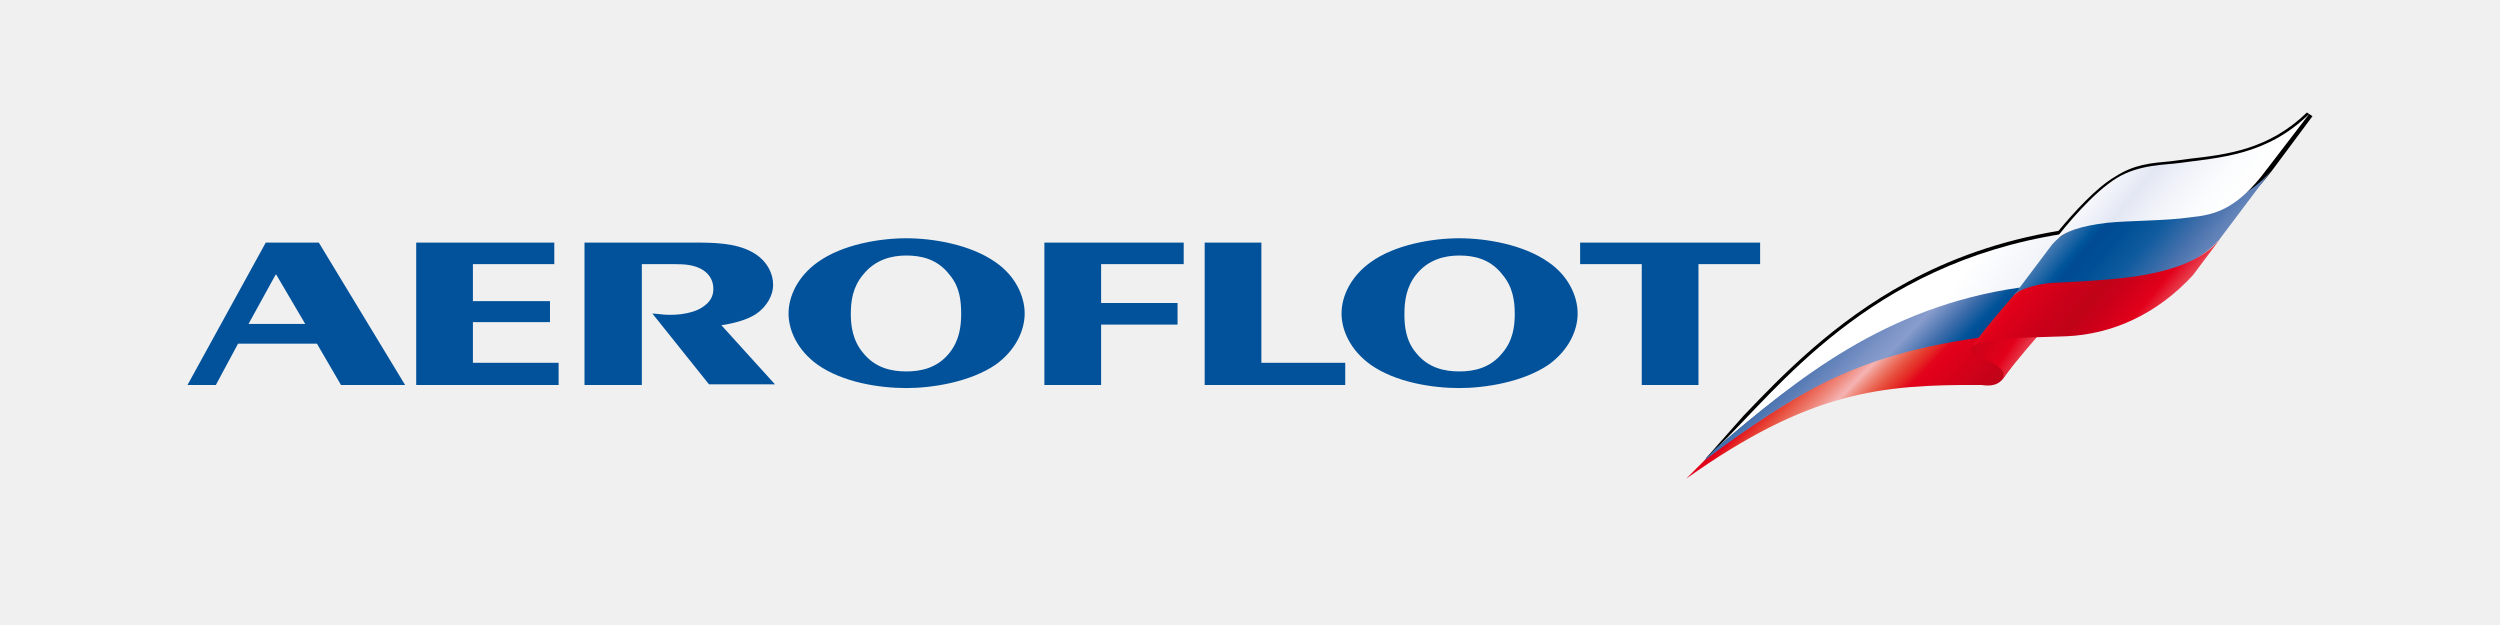
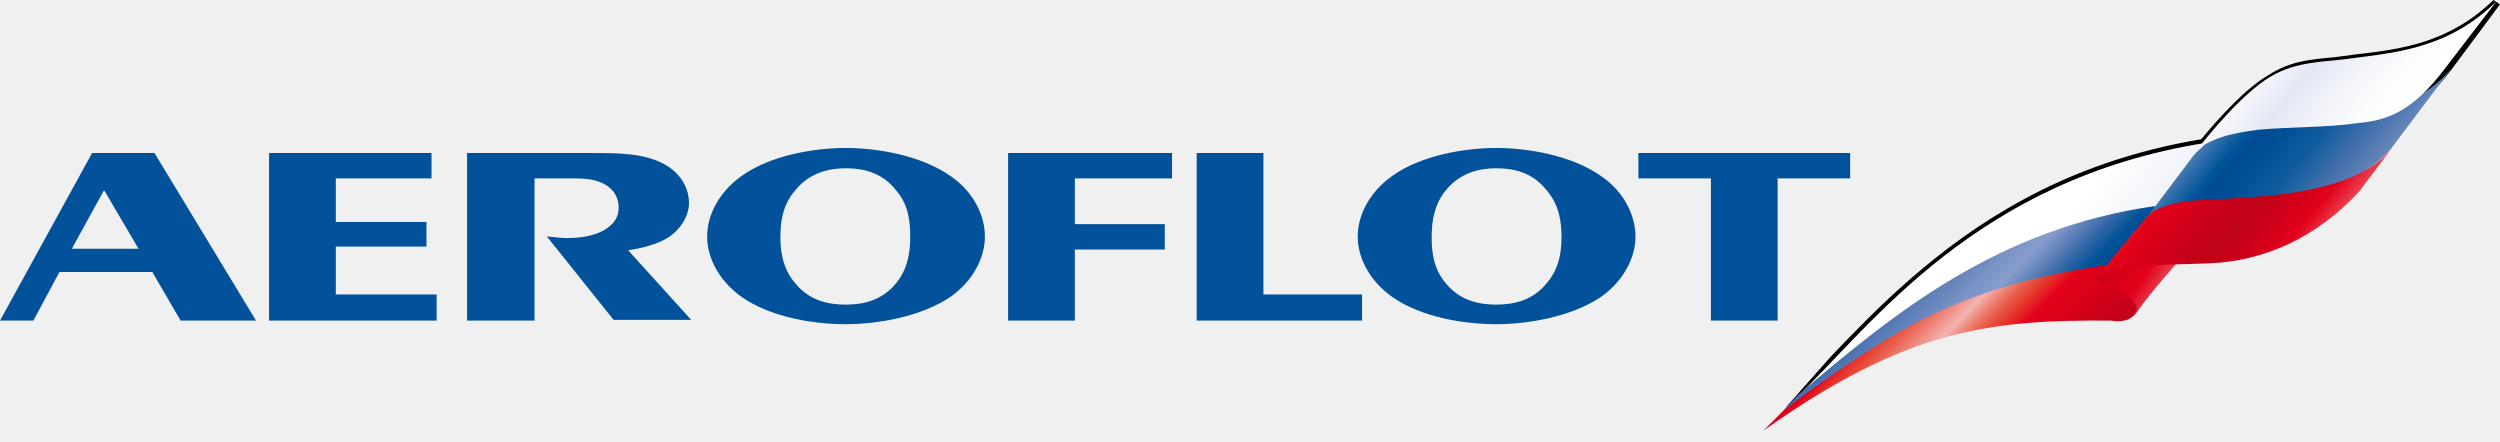
- <svg xmlns="http://www.w3.org/2000/svg" width="200" height="50" viewBox="0 0 200 50" fill="none">
-   <path fill-rule="evenodd" clip-rule="evenodd" d="M184.555 9C181.497 11.959 178.193 12.354 175.185 12.699L173.705 12.896C172.077 13.044 170.746 13.143 169.217 14.129C167.688 15.017 165.913 16.99 164.68 18.469C159.945 19.258 155.95 20.738 152.597 22.562C146.679 25.768 142.536 30.059 139.478 33.265L136.47 36.667L137.012 36.52C142.487 31.588 147.665 27.988 152.597 25.867C155.655 24.486 158.663 23.648 161.573 23.352H161.671L164.828 19.357C165.617 18.617 166.85 18.321 168.625 18.173L171.782 17.976L174.445 17.828L175.333 17.729C177.453 17.433 179.179 16.99 181.695 13.735L184.999 9.296L184.555 9ZM162.411 21.477C162.411 21.477 161.523 22.661 161.375 22.809C158.564 23.204 155.655 23.993 152.646 25.275C148.849 26.952 145.002 29.319 140.958 32.574C143.769 29.615 147.517 25.965 152.646 23.204C155.852 21.428 159.748 19.949 164.335 19.16C163.989 19.406 162.411 21.477 162.411 21.477ZM181.201 13.439C178.883 16.546 177.256 16.99 175.234 17.236L174.445 17.285L171.732 17.433L168.576 17.68C167.294 17.828 166.307 18.025 165.518 18.518C166.603 17.285 168.181 15.411 169.562 14.524C171.042 13.636 172.719 13.587 173.754 13.389L174.395 13.34H174.494L175.382 13.291C177.897 12.995 180.708 12.551 183.47 10.627C182.385 11.861 181.201 13.439 181.201 13.439Z" fill="black" />
-   <path fill-rule="evenodd" clip-rule="evenodd" d="M136.815 36.372C146.383 29.566 151.512 26.903 162.855 26.755L160.438 30.01C159.945 30.897 159.205 30.897 158.515 30.799C150.378 30.749 144.706 31.341 134.892 38.295L136.815 36.372Z" fill="url(#paint0_linear_15_535)" />
-   <path fill-rule="evenodd" clip-rule="evenodd" d="M137.358 35.829C137.308 35.829 137.308 35.829 137.358 35.829C146.728 27.593 154.668 23.894 161.573 23.105C162.214 22.365 164.335 19.603 164.976 18.716C149.391 21.181 142.24 31.144 137.358 35.829Z" fill="url(#paint1_linear_15_535)" />
-   <path fill-rule="evenodd" clip-rule="evenodd" d="M137.308 35.829C137.16 35.928 136.864 36.322 136.568 36.569C136.47 36.667 136.322 36.865 136.322 36.865C138.147 35.484 141.845 32.771 145.199 30.996C148.553 29.22 152.646 27.79 158.466 27.001C159.008 26.409 160.784 24.19 161.573 23.006C150.821 24.535 143.769 30.305 137.308 35.829Z" fill="url(#paint2_linear_15_535)" />
-   <path fill-rule="evenodd" clip-rule="evenodd" d="M160.192 30.355C160.291 30.009 160.537 29.714 159.403 29.023C157.923 28.185 157.48 28.579 157.776 27.741C158.022 27.05 161.031 25.867 163.25 26.607C163.25 26.656 161.277 28.826 160.192 30.355Z" fill="url(#paint3_linear_15_535)" />
-   <path fill-rule="evenodd" clip-rule="evenodd" d="M168.675 17.729C166.406 17.976 165.025 18.518 164.137 19.604L161.129 23.598C161.869 23.006 163.841 22.661 166.011 22.661H166.307C166.406 22.661 166.455 22.661 166.554 22.661C166.899 22.661 167.195 22.563 167.54 22.563C170.697 22.513 174.938 22.069 177.552 19.16L181.3 14.178L181.695 13.636C178.39 17.779 171.042 17.335 168.675 17.729Z" fill="url(#paint4_linear_15_535)" />
-   <path fill-rule="evenodd" clip-rule="evenodd" d="M174.297 13.044C173.31 13.192 171.14 13.143 169.365 14.228C167.491 15.362 165.272 18.025 164.187 19.456C165.173 18.42 166.603 18.075 168.527 17.828C170.45 17.631 173.212 17.68 175.234 17.384C177.157 17.187 178.933 16.792 181.349 13.537L184.752 9.099C181.349 12.452 177.552 12.6 174.297 13.044Z" fill="url(#paint5_linear_15_535)" />
-   <path fill-rule="evenodd" clip-rule="evenodd" d="M170.45 22.168C168.132 22.464 165.42 22.563 164.631 22.612C163.348 22.612 161.573 23.056 161.08 23.648C159.551 25.423 158.17 27.051 157.775 27.79C158.663 26.952 161.672 27.051 165.272 26.903C168.921 26.755 172.522 25.177 175.431 22.02L177.651 19.061C176.22 20.886 173.607 21.724 170.45 22.168Z" fill="url(#paint6_linear_15_535)" />
-   <path fill-rule="evenodd" clip-rule="evenodd" d="M109.641 20.985C111.613 19.554 114.622 19.061 116.743 19.061C118.863 19.061 121.872 19.554 123.894 20.985C125.472 22.069 126.212 23.697 126.212 25.078C126.212 26.459 125.472 28.037 123.894 29.171C121.872 30.552 118.863 31.045 116.743 31.045C114.622 31.045 111.663 30.602 109.641 29.171C108.063 28.037 107.323 26.459 107.323 25.078C107.323 23.697 108.063 22.119 109.641 20.985ZM113.29 28.234C114.277 29.467 115.608 29.714 116.743 29.714C117.877 29.714 119.208 29.467 120.195 28.234C121.033 27.248 121.181 26.114 121.181 25.127C121.181 24.091 121.033 22.957 120.195 21.971C119.208 20.689 117.877 20.442 116.743 20.442C115.608 20.442 114.277 20.738 113.29 21.971C112.501 22.957 112.353 24.091 112.353 25.127C112.353 26.064 112.452 27.248 113.29 28.234ZM44.689 29.023V30.799H33.296V19.406H44.343V21.132H37.833V24.091H43.998V25.768H37.833V29.023H44.689ZM51.347 21.132V30.799H46.76V19.406H55.292C57.018 19.406 58.843 19.406 60.224 20.195C61.358 20.837 61.851 21.872 61.851 22.809C61.851 23.598 61.358 24.535 60.471 25.127C59.731 25.62 58.498 25.916 57.709 26.015L61.999 30.749H56.722L52.185 25.078L52.727 25.127C53.714 25.275 55.292 25.176 56.18 24.585C56.87 24.141 57.068 23.648 57.068 23.105C57.068 22.464 56.772 21.971 56.278 21.626C55.588 21.182 54.799 21.132 54.01 21.132H51.347ZM88.089 30.799V25.966H94.204V24.239H88.089V21.132H94.697V19.406H83.551V30.799H88.089ZM96.374 19.406H100.911V29.023H107.619V30.799H96.374V19.406ZM126.409 21.132H131.341V30.799H135.878V21.132H140.81V19.406H126.409V21.132ZM72.504 19.061C70.383 19.061 67.375 19.554 65.402 20.985C63.824 22.119 63.084 23.697 63.084 25.078C63.084 26.459 63.824 28.037 65.402 29.171C67.424 30.602 70.383 31.045 72.504 31.045C74.625 31.045 77.633 30.552 79.655 29.171C81.233 28.037 81.973 26.459 81.973 25.078C81.973 23.697 81.233 22.069 79.655 20.985C77.633 19.554 74.625 19.061 72.504 19.061ZM72.504 29.714C71.37 29.714 70.038 29.467 69.052 28.234C68.213 27.248 68.065 26.064 68.065 25.127C68.065 24.091 68.213 22.957 69.052 21.971C70.038 20.738 71.37 20.442 72.504 20.442C73.638 20.442 74.97 20.689 75.956 21.971C76.795 22.957 76.893 24.091 76.893 25.127C76.893 26.114 76.746 27.248 75.956 28.234C74.97 29.467 73.638 29.714 72.504 29.714ZM19.043 27.494L17.268 30.799H14.999L21.262 19.406H25.504L32.408 30.799H27.279L25.356 27.494H19.043ZM22.052 21.971L19.881 25.916H24.419L22.101 21.971H22.052Z" fill="#01529B" />
+ <svg xmlns="http://www.w3.org/2000/svg" width="170" height="30" viewBox="0 0 170 30" fill="none">
+   <g clip-path="url(#clip0_401_1115)">
+     <path fill-rule="evenodd" clip-rule="evenodd" d="M169.556 0C166.498 2.959 163.194 3.354 160.186 3.699L158.706 3.896C157.078 4.044 155.747 4.143 154.218 5.129C152.689 6.017 150.914 7.99 149.681 9.469C144.946 10.258 140.951 11.738 137.598 13.562C131.68 16.768 127.537 21.059 124.479 24.265L121.471 27.668L122.013 27.52C127.488 22.588 132.666 18.988 137.598 16.867C140.656 15.486 143.664 14.648 146.574 14.352H146.672L149.829 10.357C150.618 9.617 151.851 9.321 153.626 9.173L156.783 8.976L159.446 8.828L160.333 8.729C162.454 8.433 164.18 7.99 166.696 4.735L170 0.296L169.556 0ZM147.412 12.477C147.412 12.477 146.524 13.661 146.376 13.809C143.565 14.204 140.656 14.993 137.647 16.275C133.85 17.952 130.003 20.319 125.959 23.574C128.77 20.615 132.518 16.965 137.647 14.204C140.853 12.428 144.749 10.949 149.336 10.16C148.99 10.406 147.412 12.477 147.412 12.477ZM166.202 4.439C163.884 7.546 162.257 7.99 160.235 8.236L159.446 8.285L156.733 8.433L153.577 8.68C152.295 8.828 151.308 9.025 150.519 9.518C151.604 8.285 153.182 6.411 154.563 5.524C156.043 4.636 157.72 4.587 158.755 4.389L159.396 4.34H159.495L160.383 4.291C162.898 3.995 165.709 3.551 168.471 1.627C167.386 2.86 166.202 4.439 166.202 4.439Z" fill="black" />
+     <path fill-rule="evenodd" clip-rule="evenodd" d="M121.816 27.372C131.384 20.566 136.513 17.903 147.856 17.755L145.439 21.01C144.946 21.897 144.206 21.897 143.516 21.799C135.379 21.749 129.707 22.341 119.893 29.295L121.816 27.372Z" fill="url(#paint0_linear_401_1115)" />
+     <path fill-rule="evenodd" clip-rule="evenodd" d="M122.359 26.829C122.309 26.829 122.309 26.829 122.359 26.829C131.729 18.593 139.669 14.894 146.574 14.105C147.215 13.365 149.336 10.603 149.977 9.716C134.392 12.181 127.241 22.144 122.359 26.829Z" fill="url(#paint1_linear_401_1115)" />
+     <path fill-rule="evenodd" clip-rule="evenodd" d="M122.309 26.829C122.161 26.928 121.865 27.322 121.569 27.569C121.471 27.668 121.323 27.865 121.323 27.865C123.148 26.484 126.846 23.771 130.2 21.996C133.554 20.22 137.647 18.79 143.467 18.001C144.009 17.409 145.785 15.19 146.574 14.006C135.822 15.535 128.77 21.305 122.309 26.829Z" fill="url(#paint2_linear_401_1115)" />
+     <path fill-rule="evenodd" clip-rule="evenodd" d="M145.193 21.355C145.292 21.009 145.538 20.714 144.404 20.023C142.924 19.185 142.481 19.579 142.776 18.741C143.023 18.05 146.031 16.867 148.251 17.607C148.251 17.656 146.278 19.826 145.193 21.355Z" fill="url(#paint3_linear_401_1115)" />
+     <path fill-rule="evenodd" clip-rule="evenodd" d="M153.676 8.729C151.407 8.976 150.026 9.518 149.138 10.604L146.13 14.598C146.87 14.007 148.842 13.661 151.012 13.661H151.308C151.407 13.661 151.456 13.661 151.555 13.661C151.9 13.661 152.196 13.563 152.541 13.563C155.698 13.513 159.939 13.069 162.553 10.16L166.301 5.178L166.696 4.636C163.391 8.779 156.043 8.335 153.676 8.729Z" fill="url(#paint4_linear_401_1115)" />
+     <path fill-rule="evenodd" clip-rule="evenodd" d="M159.298 4.044C158.311 4.192 156.141 4.143 154.366 5.228C152.492 6.362 150.273 9.025 149.188 10.456C150.174 9.42 151.604 9.075 153.527 8.828C155.451 8.631 158.213 8.68 160.235 8.384C162.158 8.187 163.934 7.792 166.35 4.537L169.753 0.099C166.35 3.452 162.553 3.6 159.298 4.044Z" fill="url(#paint5_linear_401_1115)" />
+     <path fill-rule="evenodd" clip-rule="evenodd" d="M155.451 13.168C153.133 13.464 150.421 13.563 149.632 13.612C148.349 13.612 146.574 14.056 146.081 14.648C144.552 16.423 143.171 18.051 142.776 18.79C143.664 17.952 146.673 18.051 150.273 17.903C153.922 17.755 157.523 16.177 160.432 13.02L162.652 10.061C161.221 11.886 158.608 12.724 155.451 13.168Z" fill="url(#paint6_linear_401_1115)" />
+     <path fill-rule="evenodd" clip-rule="evenodd" d="M94.642 11.985C96.615 10.554 99.623 10.061 101.744 10.061C103.864 10.061 106.873 10.554 108.895 11.985C110.473 13.069 111.213 14.697 111.213 16.078C111.213 17.459 110.473 19.037 108.895 20.171C106.873 21.552 103.864 22.045 101.744 22.045C99.623 22.045 96.664 21.602 94.642 20.171C93.064 19.037 92.324 17.459 92.324 16.078C92.324 14.697 93.064 13.119 94.642 11.985ZM98.291 19.234C99.278 20.467 100.609 20.714 101.744 20.714C102.878 20.714 104.209 20.467 105.196 19.234C106.034 18.248 106.182 17.114 106.182 16.127C106.182 15.091 106.034 13.957 105.196 12.971C104.209 11.689 102.878 11.442 101.744 11.442C100.609 11.442 99.278 11.738 98.291 12.971C97.502 13.957 97.354 15.091 97.354 16.127C97.354 17.064 97.453 18.248 98.291 19.234ZM29.69 20.023V21.799H18.297V10.406H29.344V12.132H22.834V15.091H28.999V16.768H22.834V20.023H29.69ZM36.348 12.132V21.799H31.761V10.406H40.293C42.019 10.406 43.844 10.406 45.225 11.195C46.359 11.836 46.852 12.872 46.852 13.809C46.852 14.598 46.359 15.535 45.471 16.127C44.732 16.62 43.499 16.916 42.71 17.015L47 21.749H41.723L37.186 16.078L37.728 16.127C38.715 16.275 40.293 16.176 41.181 15.585C41.871 15.141 42.069 14.648 42.069 14.105C42.069 13.464 41.773 12.971 41.279 12.626C40.589 12.182 39.8 12.132 39.011 12.132H36.348ZM73.09 21.799V16.966H79.205V15.239H73.09V12.132H79.698V10.406H68.552V21.799H73.09ZM81.375 10.406H85.912V20.023H92.62V21.799H81.375V10.406ZM111.41 12.132H116.342V21.799H120.879V12.132H125.811V10.406H111.41V12.132ZM57.505 10.061C55.384 10.061 52.376 10.554 50.403 11.985C48.825 13.119 48.085 14.697 48.085 16.078C48.085 17.459 48.825 19.037 50.403 20.171C52.425 21.602 55.384 22.045 57.505 22.045C59.626 22.045 62.634 21.552 64.656 20.171C66.234 19.037 66.974 17.459 66.974 16.078C66.974 14.697 66.234 13.069 64.656 11.985C62.634 10.554 59.626 10.061 57.505 10.061ZM57.505 20.714C56.371 20.714 55.039 20.467 54.053 19.234C53.214 18.248 53.066 17.064 53.066 16.127C53.066 15.091 53.214 13.957 54.053 12.971C55.039 11.738 56.371 11.442 57.505 11.442C58.639 11.442 59.971 11.689 60.957 12.971C61.796 13.957 61.894 15.091 61.894 16.127C61.894 17.114 61.746 18.248 60.957 19.234C59.971 20.467 58.639 20.714 57.505 20.714ZM4.044 18.494L2.269 21.799H0L6.263 10.406H10.505L17.409 21.799H12.28L10.357 18.494H4.044ZM7.053 12.971L4.883 16.916H9.42L7.102 12.971H7.053Z" fill="#01529B" />
+   </g>
  <defs>
-     <linearGradient id="paint0_linear_15_535" x1="141.28" y1="25.02" x2="153.36" y2="36.946" gradientUnits="userSpaceOnUse">
+     <linearGradient id="paint0_linear_401_1115" x1="126.281" y1="16.02" x2="138.361" y2="27.946" gradientUnits="userSpaceOnUse">
      <stop stop-color="#C00318" />
      <stop offset="0.3" stop-color="#E2001A" />
      <stop offset="0.329" stop-color="#E42323" />
      <stop offset="0.388" stop-color="#E8513F" />
      <stop offset="0.471" stop-color="#EF8A7E" />
      <stop offset="0.529" stop-color="#F5B3B3" />
      <stop offset="0.553" stop-color="#F19990" />
      <stop offset="0.589" stop-color="#EC7564" />
      <stop offset="0.624" stop-color="#E85644" />
      <stop offset="0.658" stop-color="#E53C2F" />
      <stop offset="0.69" stop-color="#E42323" />
      <stop offset="0.721" stop-color="#E3051C" />
      <stop offset="0.748" stop-color="#E2001A" />
      <stop offset="1" stop-color="#C00318" />
    </linearGradient>
-     <linearGradient id="paint1_linear_15_535" x1="136.119" y1="16.349" x2="166.309" y2="38.283" gradientUnits="userSpaceOnUse">
+     <linearGradient id="paint1_linear_401_1115" x1="121.12" y1="7.349" x2="151.31" y2="29.283" gradientUnits="userSpaceOnUse">
      <stop stop-color="white" />
      <stop offset="0.34" stop-color="white" />
      <stop offset="0.54" stop-color="white" />
      <stop offset="0.91" stop-color="#D3DBED" />
      <stop offset="1" stop-color="#D3DBED" />
    </linearGradient>
-     <linearGradient id="paint2_linear_15_535" x1="141.508" y1="22.639" x2="158.13" y2="39.047" gradientUnits="userSpaceOnUse">
+     <linearGradient id="paint2_linear_401_1115" x1="126.509" y1="13.639" x2="143.13" y2="30.047" gradientUnits="userSpaceOnUse">
      <stop stop-color="#004B93" />
      <stop offset="0.13" stop-color="#004B93" />
      <stop offset="0.171" stop-color="#00559A" />
      <stop offset="0.307" stop-color="#5378B3" />
      <stop offset="0.408" stop-color="#7A92C5" />
      <stop offset="0.462" stop-color="#889DCC" />
      <stop offset="0.47" stop-color="#8198C9" />
      <stop offset="0.549" stop-color="#3A6AA9" />
      <stop offset="0.607" stop-color="#005399" />
      <stop offset="0.637" stop-color="#004B93" />
      <stop offset="0.917" stop-color="#004B93" />
    </linearGradient>
-     <linearGradient id="paint3_linear_15_535" x1="157.527" y1="25.79" x2="163.934" y2="29.951" gradientUnits="userSpaceOnUse">
+     <linearGradient id="paint3_linear_401_1115" x1="142.528" y1="16.79" x2="148.935" y2="20.951" gradientUnits="userSpaceOnUse">
      <stop stop-color="#C00318" />
      <stop offset="0.5" stop-color="#E2001A" />
      <stop offset="1" stop-color="#F5B3B3" />
    </linearGradient>
-     <linearGradient id="paint4_linear_15_535" x1="162.839" y1="11.478" x2="180.5" y2="26.162" gradientUnits="userSpaceOnUse">
+     <linearGradient id="paint4_linear_401_1115" x1="147.84" y1="2.478" x2="165.501" y2="17.162" gradientUnits="userSpaceOnUse">
      <stop stop-color="#D4DEEF" />
      <stop offset="0.073" stop-color="#D4DEEF" />
      <stop offset="0.117" stop-color="#BCC9E3" />
      <stop offset="0.211" stop-color="#7E96C5" />
      <stop offset="0.346" stop-color="#00559A" />
      <stop offset="0.371" stop-color="#004B93" />
      <stop offset="0.429" stop-color="#004F96" />
      <stop offset="0.519" stop-color="#0F5B9E" />
      <stop offset="0.632" stop-color="#4972AD" />
      <stop offset="0.761" stop-color="#7E96C5" />
      <stop offset="0.902" stop-color="#BDCAE4" />
      <stop offset="0.949" stop-color="#D4DEEF" />
      <stop offset="1" stop-color="#D4DEEF" />
    </linearGradient>
-     <linearGradient id="paint5_linear_15_535" x1="166.394" y1="7.547" x2="183.169" y2="21.494" gradientUnits="userSpaceOnUse">
+     <linearGradient id="paint5_linear_401_1115" x1="151.395" y1="-1.453" x2="168.17" y2="12.494" gradientUnits="userSpaceOnUse">
      <stop stop-color="white" />
      <stop offset="0.174" stop-color="white" />
      <stop offset="0.246" stop-color="#FAFBFD" />
      <stop offset="0.344" stop-color="#EBEEF7" />
      <stop offset="0.387" stop-color="#E3E7F3" />
      <stop offset="0.475" stop-color="#F0F2F9" />
      <stop offset="0.594" stop-color="#FBFCFD" />
      <stop offset="0.7" stop-color="white" />
      <stop offset="1" stop-color="white" />
    </linearGradient>
-     <linearGradient id="paint6_linear_15_535" x1="160.009" y1="17.003" x2="175.055" y2="29.512" gradientUnits="userSpaceOnUse">
+     <linearGradient id="paint6_linear_401_1115" x1="145.01" y1="8.003" x2="160.056" y2="20.512" gradientUnits="userSpaceOnUse">
      <stop stop-color="#F5B3B3" />
      <stop offset="0.056" stop-color="#F5B3B3" />
      <stop offset="0.072" stop-color="#F3A5A1" />
      <stop offset="0.127" stop-color="#EC7867" />
      <stop offset="0.176" stop-color="#E85240" />
      <stop offset="0.219" stop-color="#E53229" />
      <stop offset="0.254" stop-color="#E3101E" />
      <stop offset="0.276" stop-color="#E2001A" />
      <stop offset="0.294" stop-color="#DF001A" />
      <stop offset="0.438" stop-color="#C90019" />
      <stop offset="0.517" stop-color="#C00318" />
      <stop offset="0.574" stop-color="#C90019" />
      <stop offset="0.679" stop-color="#DF001A" />
      <stop offset="0.692" stop-color="#E2001A" />
      <stop offset="0.891" stop-color="#F3A9A6" />
      <stop offset="1" stop-color="#F5B3B3" />
    </linearGradient>
+     <clipPath id="clip0_401_1115">
+       <rect width="170" height="30" fill="white" />
+     </clipPath>
  </defs>
</svg>
